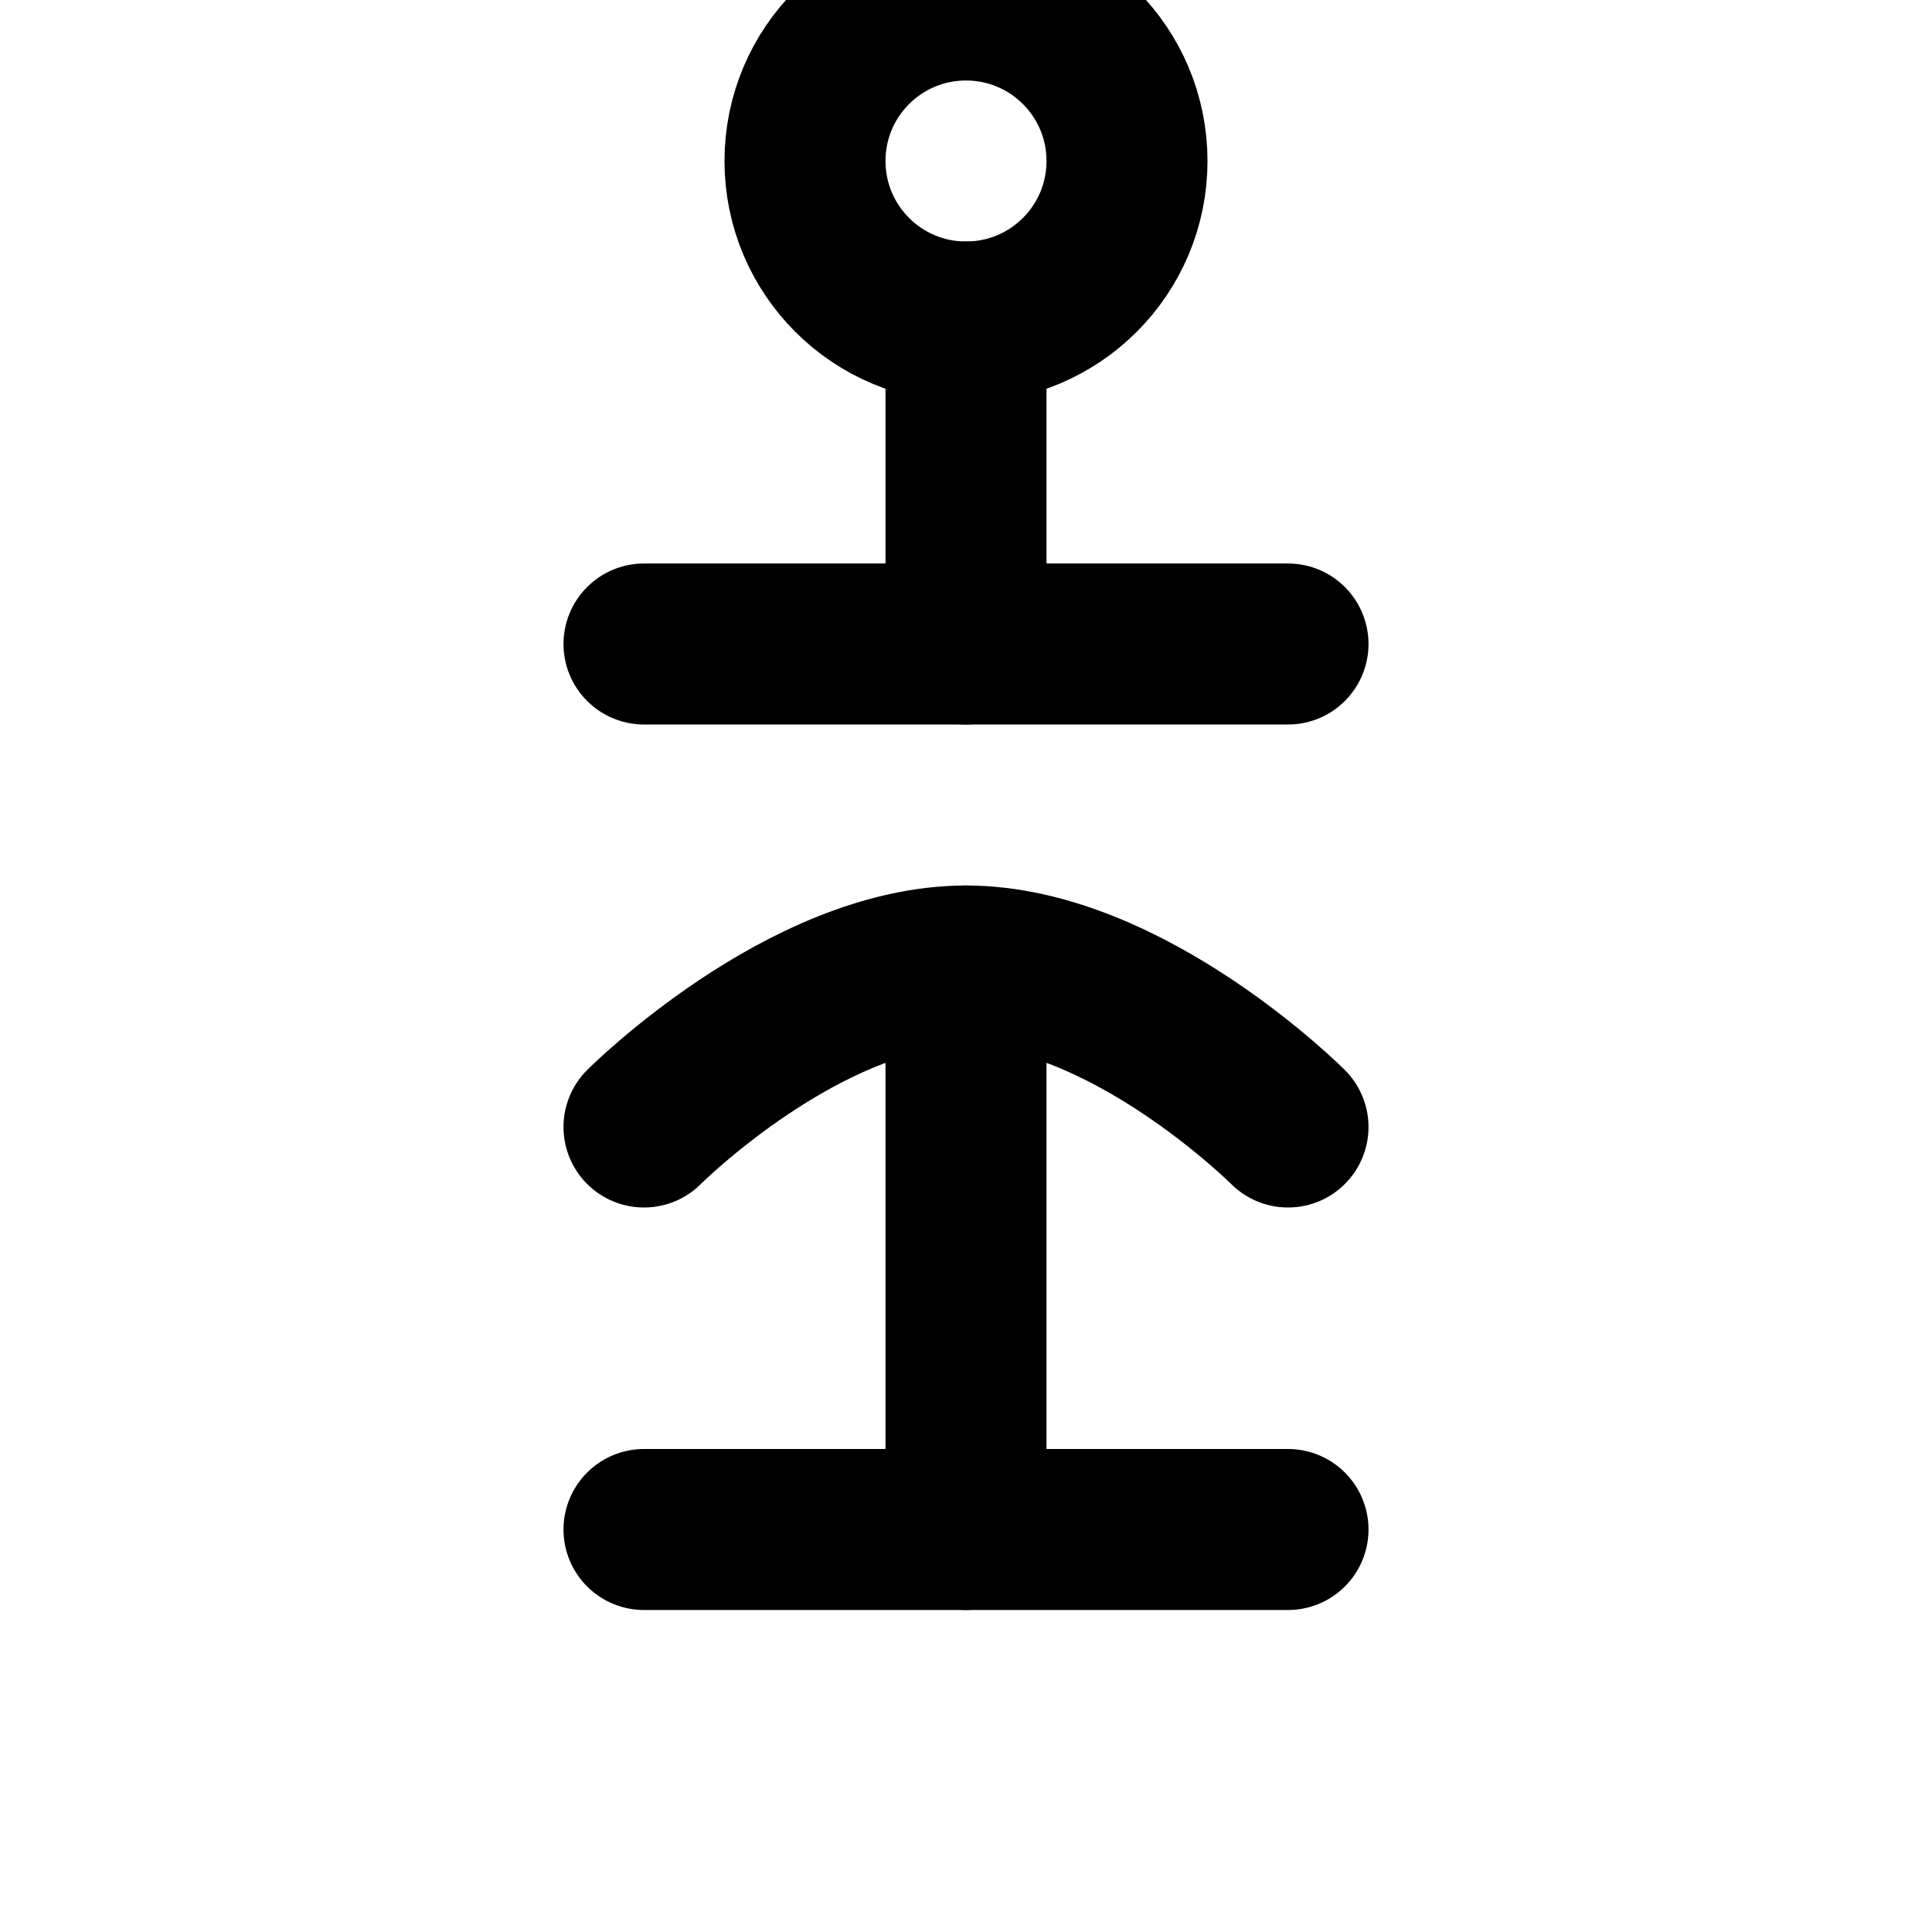
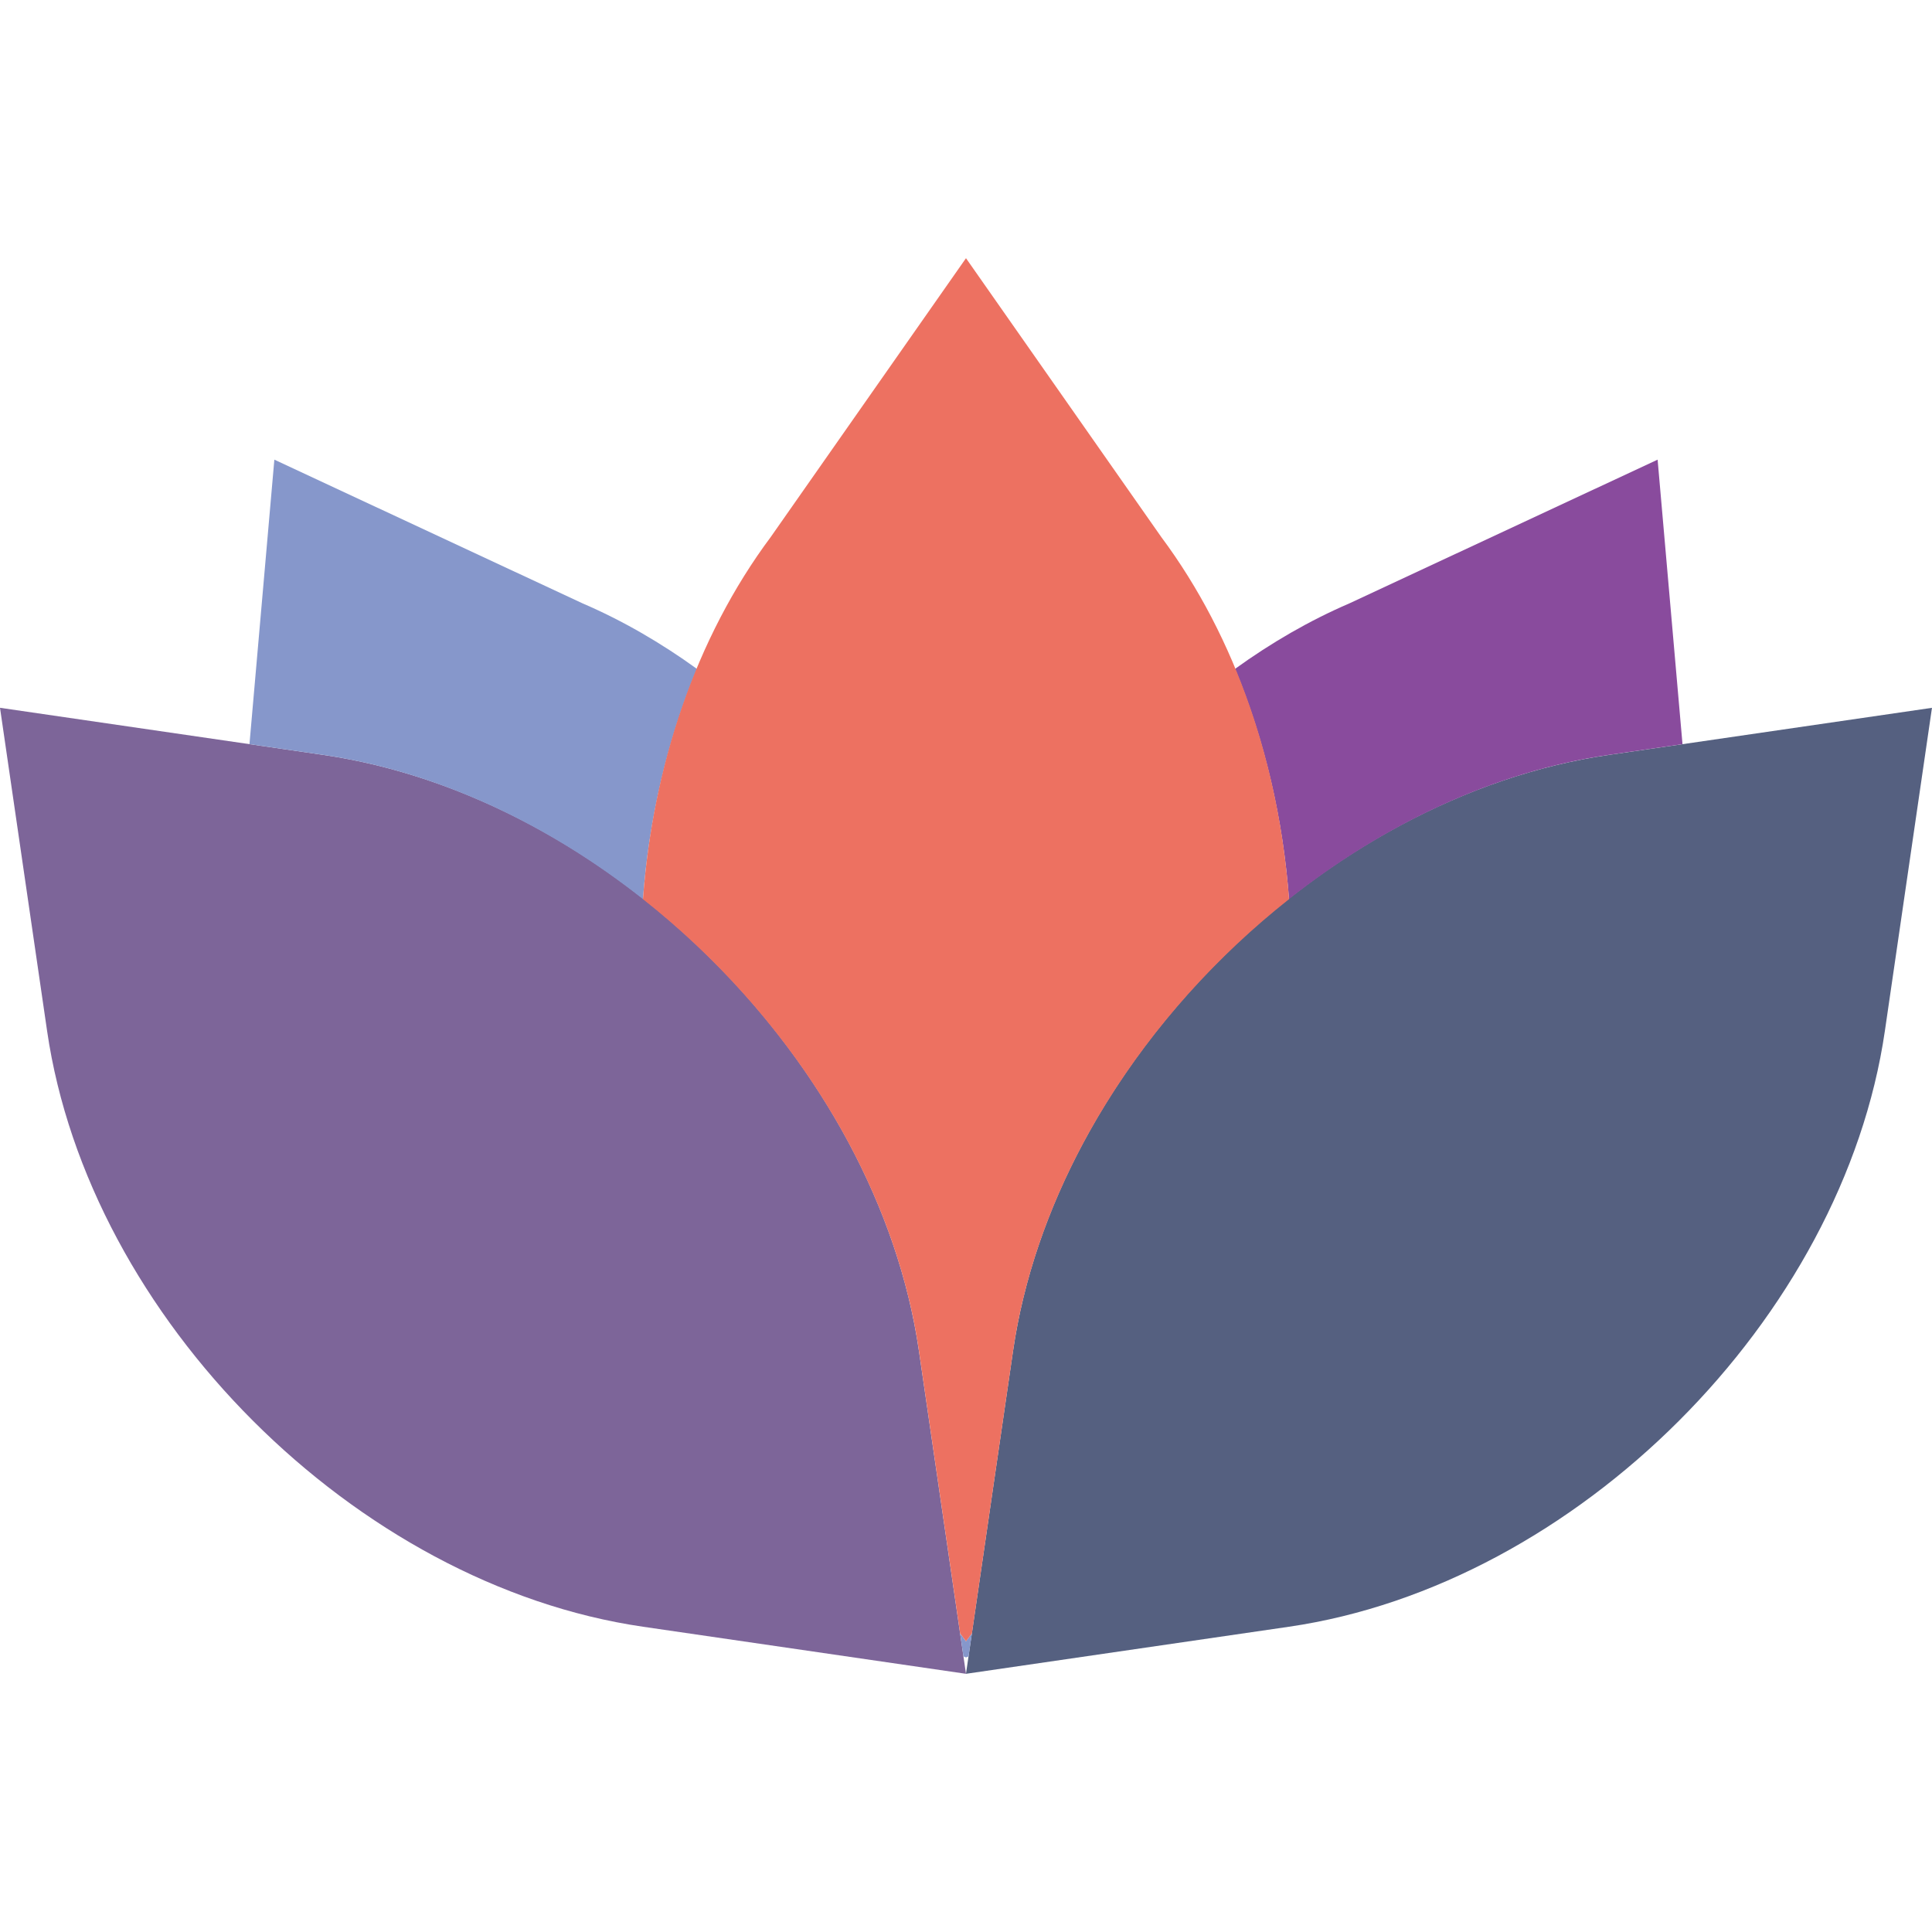
- <svg xmlns="http://www.w3.org/2000/svg" width="24" height="24" viewBox="0 0 24 24" fill="none">
-   <path d="M12 4C13.105 4 14 3.105 14 2C14 0.895 13.105 0 12 0C10.895 0 10 0.895 10 2C10 3.105 10.895 4 12 4Z" stroke="currentColor" stroke-width="2" stroke-linecap="round" stroke-linejoin="round" />
-   <path d="M8 14C8 14 10 12 12 12C14 12 16 14 16 14" stroke="currentColor" stroke-width="2" stroke-linecap="round" stroke-linejoin="round" />
-   <path d="M12 12V19" stroke="currentColor" stroke-width="2" stroke-linecap="round" stroke-linejoin="round" />
-   <path d="M8 19H16" stroke="currentColor" stroke-width="2" stroke-linecap="round" stroke-linejoin="round" />
-   <path d="M12 4V8" stroke="currentColor" stroke-width="2" stroke-linecap="round" stroke-linejoin="round" />
-   <path d="M8 8H16" stroke="currentColor" stroke-width="2" stroke-linecap="round" stroke-linejoin="round" />
+ <svg xmlns="http://www.w3.org/2000/svg" height="800px" width="800px" version="1.1" id="Capa_1" viewBox="0 0 57.991 57.991" xml:space="preserve">
+   <path style="fill:#556080;" d="M28.995,50.241l1.413-9.695c1.256-8.623,9.265-16.631,17.887-17.887l9.695-1.413l-1.413,9.695  c-1.256,8.623-9.265,16.631-17.887,17.887L28.995,50.241z" />
+   <path style="fill:#7D6599;" d="M28.995,50.241L19.3,48.828c-8.623-1.256-16.631-9.265-17.887-17.887L0,21.245l9.695,1.413  c8.623,1.256,16.631,9.265,17.887,17.887L28.995,50.241z" />
+   <polygon style="fill:#8697CB;" points="28.995,49.265 28.819,49.027 28.919,49.718 28.993,49.75 28.995,49.73 28.998,49.75   29.072,49.718 29.172,49.027 " />
+   <path style="fill:#8697CB;" d="M20.919,20.077c-1.081-0.78-2.227-1.448-3.43-1.965l-9.254-4.315l-0.747,8.539l2.207,0.322  c3.43,0.5,6.755,2.08,9.604,4.33C19.476,24.591,20.023,22.239,20.919,20.077z" />
+   <path style="fill:#894B9D;" d="M49.755,13.797l-9.254,4.315c-1.203,0.518-2.349,1.185-3.43,1.965  c0.897,2.162,1.443,4.514,1.62,6.911c2.849-2.25,6.174-3.831,9.604-4.33l2.207-0.322L49.755,13.797z" />
+   <path style="fill:#ED7161;" d="M27.583,40.546l1.236,8.482l0.177,0.237l0.177-0.237l1.236-8.482  c0.757-5.192,3.97-10.15,8.283-13.557c-0.293-3.97-1.572-7.834-3.839-10.875L28.995,7.75l-5.857,8.364  c-2.268,3.041-3.546,6.905-3.839,10.875C23.613,30.395,26.826,35.353,27.583,40.546z" />
</svg>
